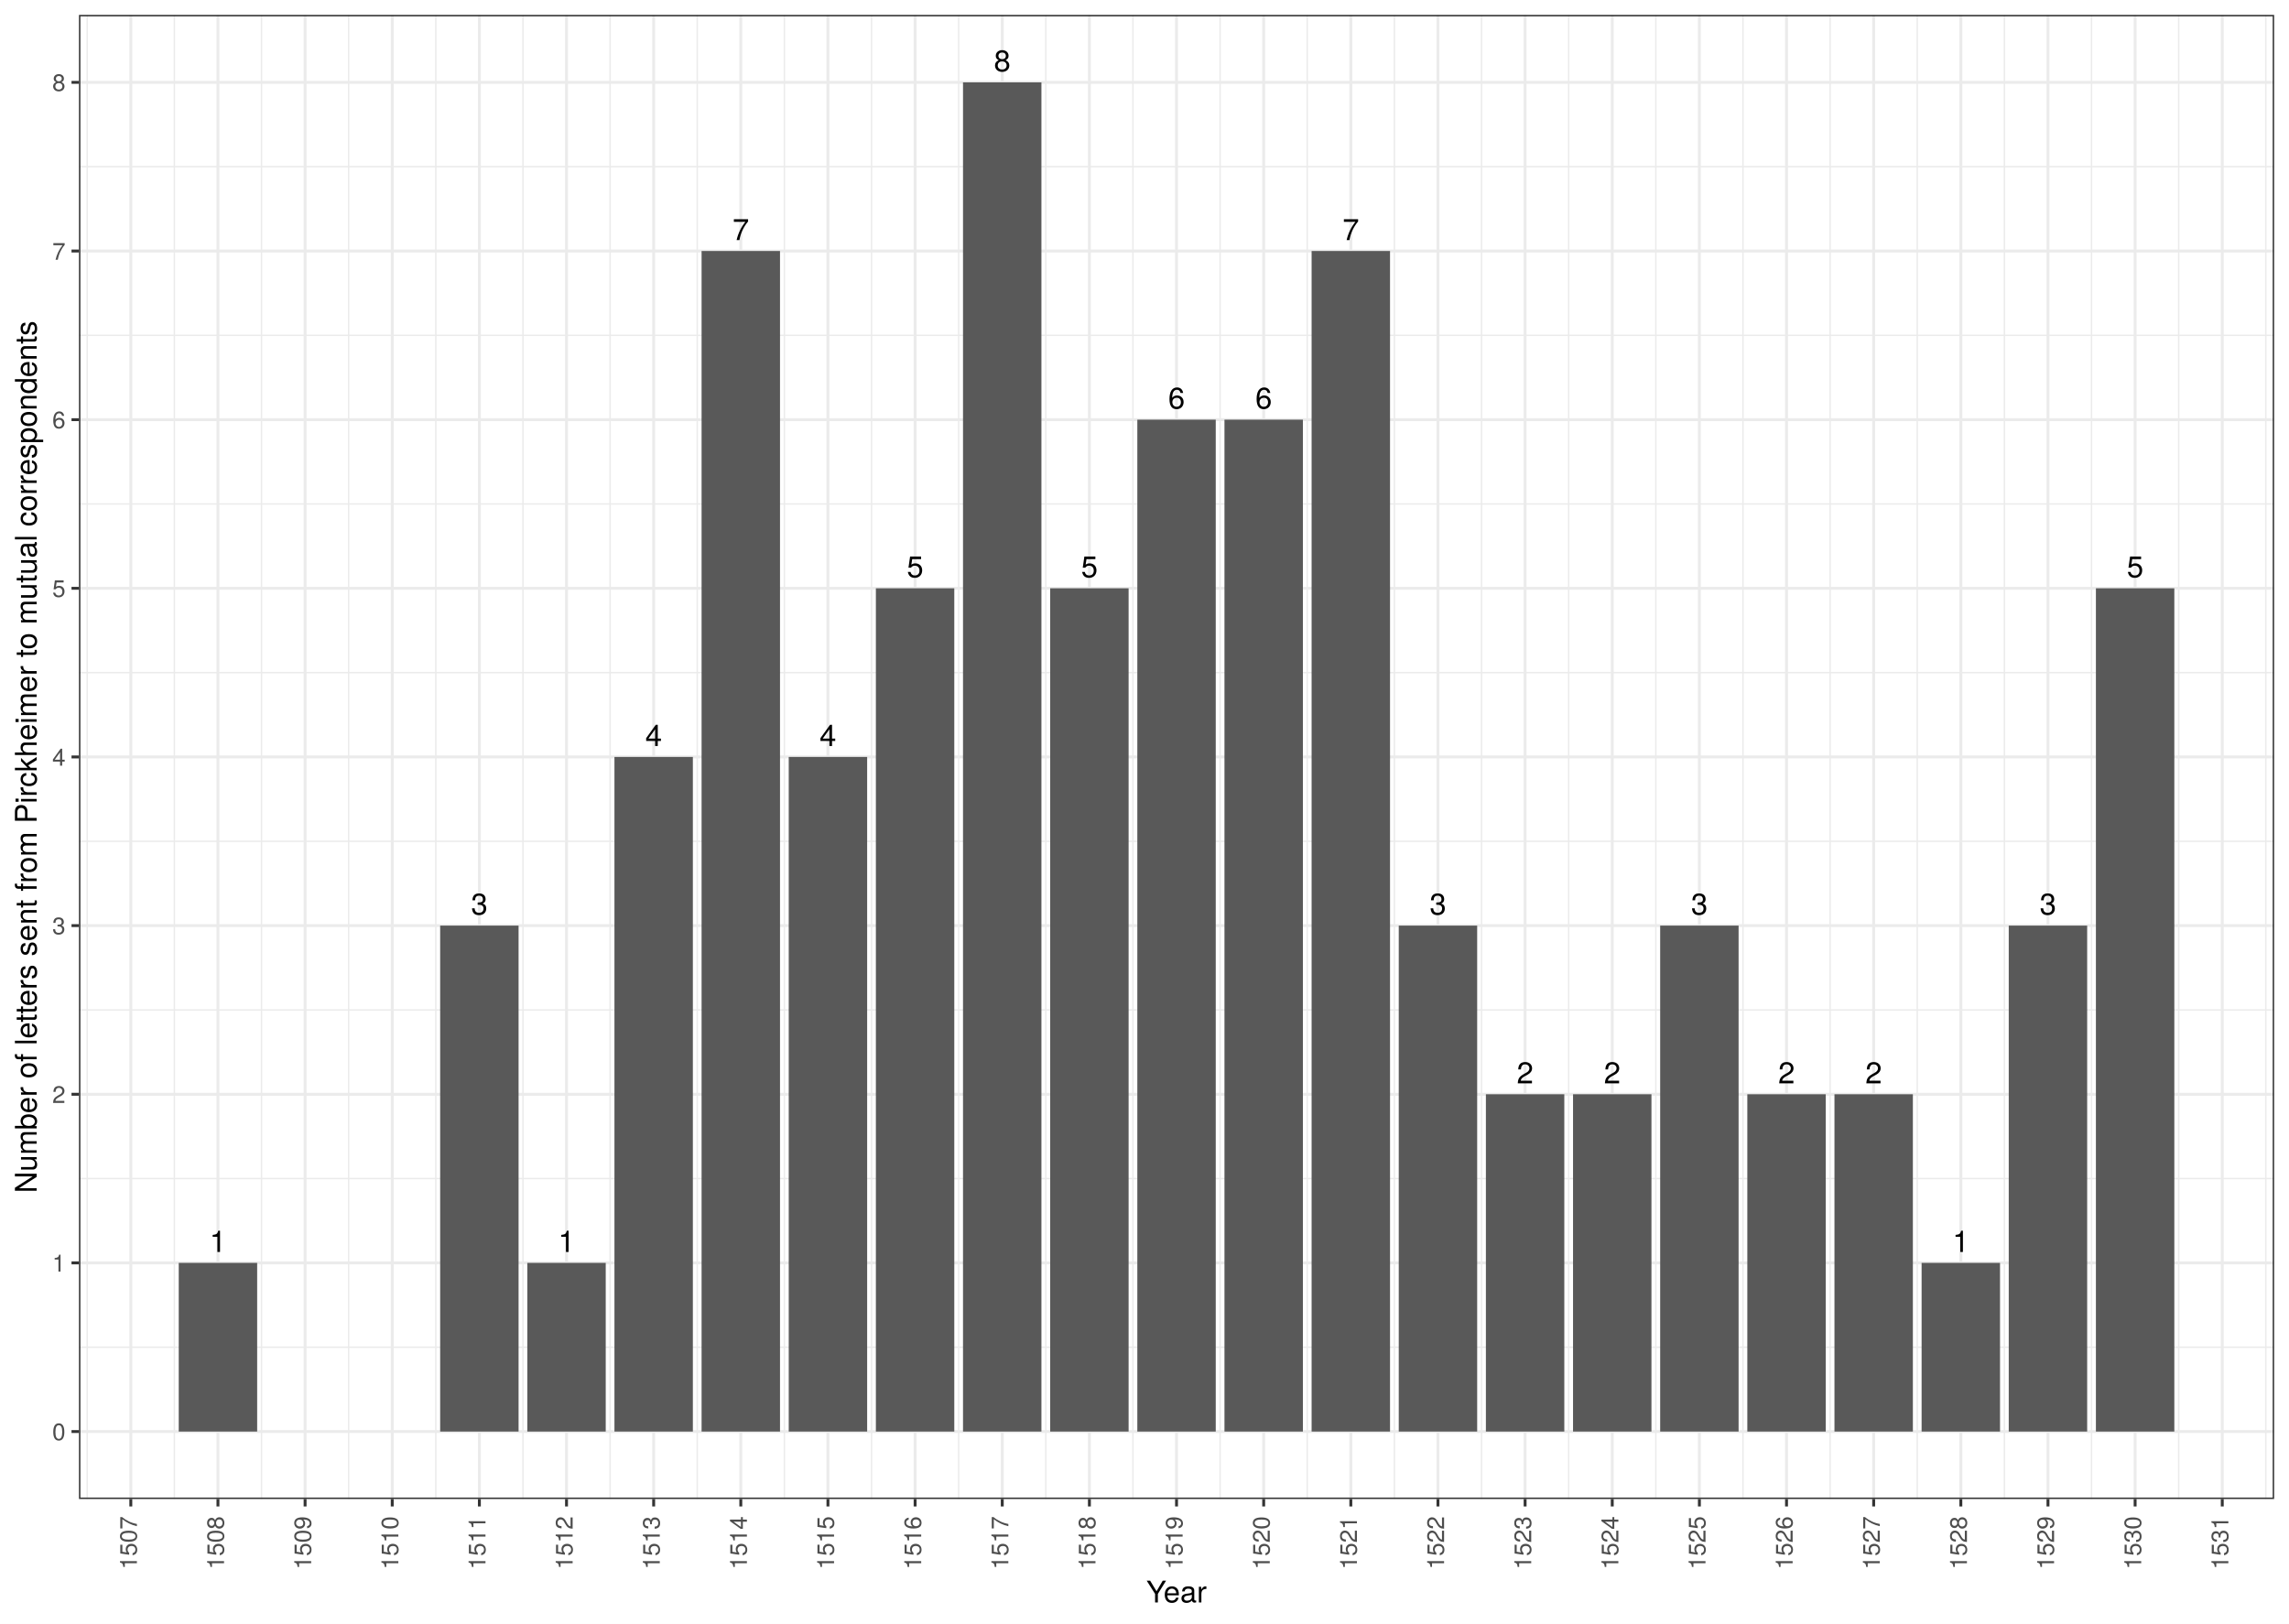
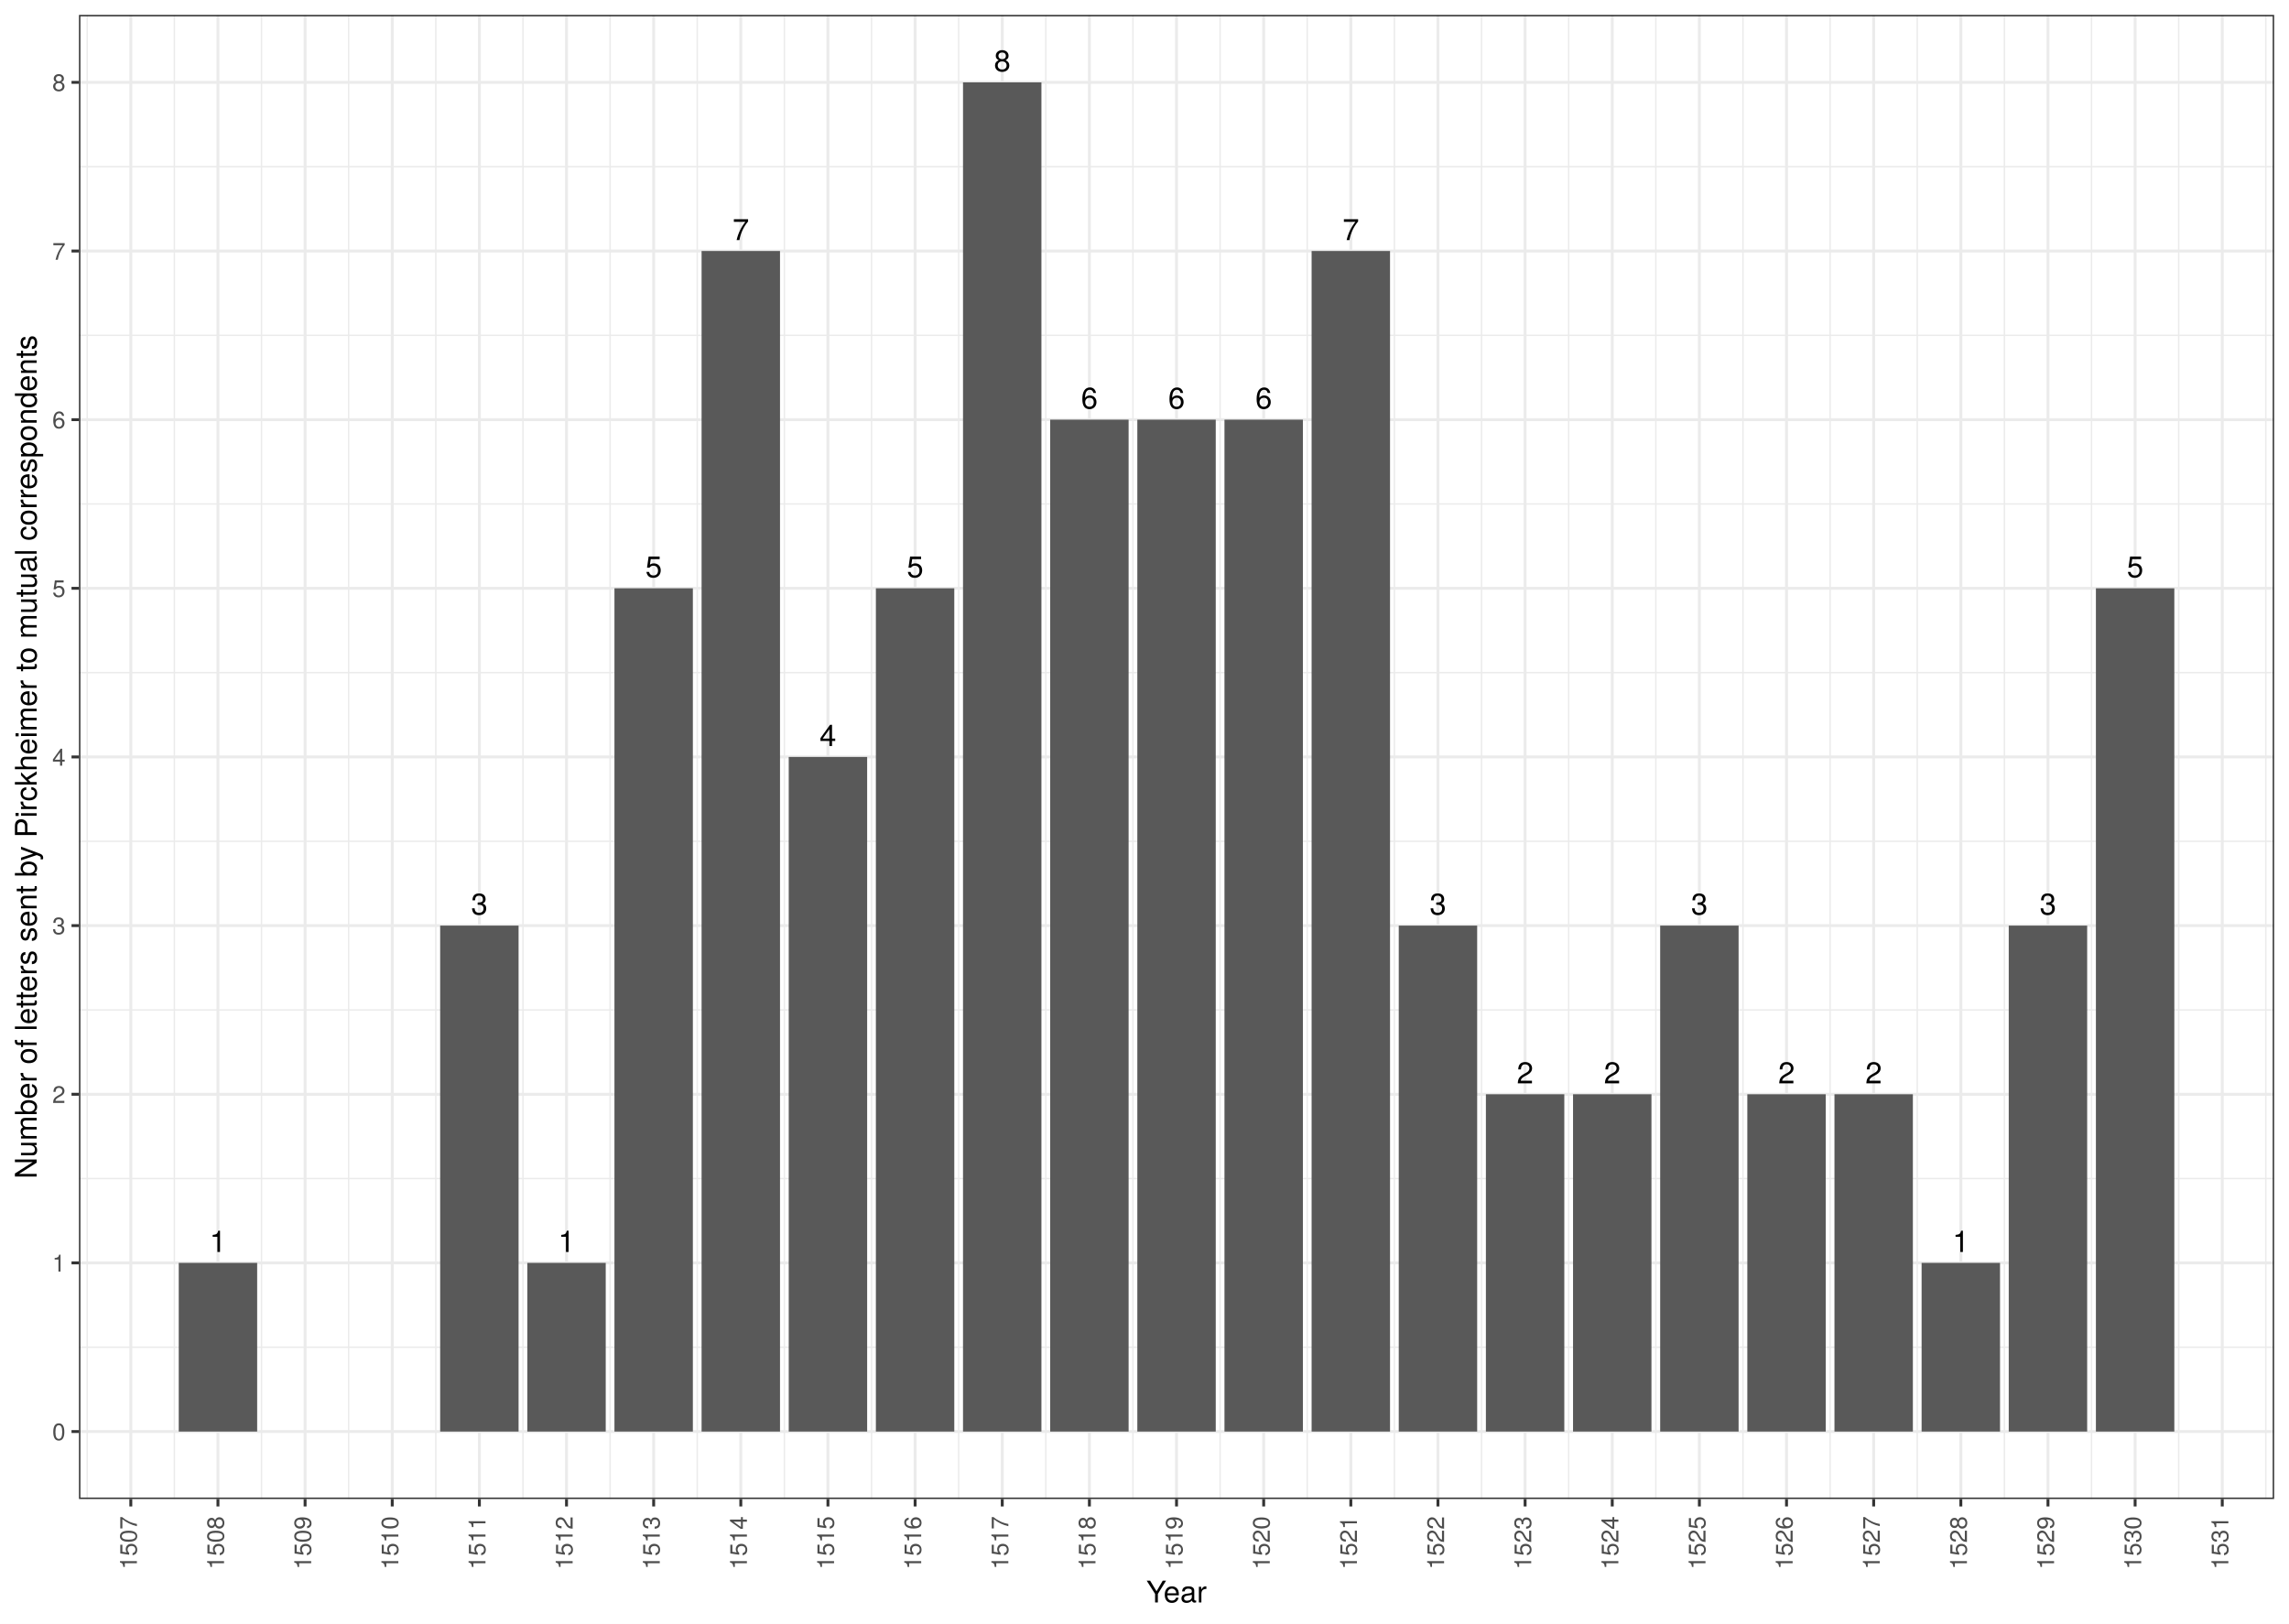
<svg xmlns="http://www.w3.org/2000/svg" class="svglite" width="842.40pt" height="597.60pt" viewBox="0 0 842.40 597.60">
  <defs>
    <style type="text/css">
    .svglite line, .svglite polyline, .svglite polygon, .svglite path, .svglite rect, .svglite circle {
      fill: none;
      stroke: #000000;
      stroke-linecap: round;
      stroke-linejoin: round;
      stroke-miterlimit: 10.00;
    }
    .svglite text {
      white-space: pre;
    }
  </style>
  </defs>
  <rect width="100%" height="100%" style="stroke: none; fill: #FFFFFF;" />
  <defs>
    <clipPath id="cpMC4wMHw4NDIuNDB8MC4wMHw1OTcuNjA=">
      <rect x="0.00" y="0.00" width="842.40" height="597.60" />
    </clipPath>
  </defs>
  <g clip-path="url(#cpMC4wMHw4NDIuNDB8MC4wMHw1OTcuNjA=)">
    <rect x="0.00" y="-0" width="842.40" height="597.60" style="stroke-width: 1.07; stroke: #FFFFFF; fill: #FFFFFF;" />
  </g>
  <defs>
    <clipPath id="cpMjkuMDZ8ODM2LjkyfDUuNDh8NTUxLjc2">
      <rect x="29.06" y="5.48" width="807.87" height="546.28" />
    </clipPath>
  </defs>
  <g clip-path="url(#cpMjkuMDZ8ODM2LjkyfDUuNDh8NTUxLjc2)">
    <rect x="29.06" y="5.48" width="807.87" height="546.28" style="stroke-width: 1.07; stroke: none; fill: #FFFFFF;" />
    <polyline points="29.06,495.89 836.92,495.89 " style="stroke-width: 0.53; stroke: #EBEBEB; stroke-linecap: butt;" />
    <polyline points="29.06,433.81 836.92,433.81 " style="stroke-width: 0.53; stroke: #EBEBEB; stroke-linecap: butt;" />
    <polyline points="29.06,371.74 836.92,371.74 " style="stroke-width: 0.53; stroke: #EBEBEB; stroke-linecap: butt;" />
    <polyline points="29.06,309.66 836.92,309.66 " style="stroke-width: 0.53; stroke: #EBEBEB; stroke-linecap: butt;" />
    <polyline points="29.06,247.58 836.92,247.58 " style="stroke-width: 0.53; stroke: #EBEBEB; stroke-linecap: butt;" />
    <polyline points="29.06,185.50 836.92,185.50 " style="stroke-width: 0.53; stroke: #EBEBEB; stroke-linecap: butt;" />
    <polyline points="29.06,123.43 836.92,123.43 " style="stroke-width: 0.53; stroke: #EBEBEB; stroke-linecap: butt;" />
    <polyline points="29.06,61.35 836.92,61.35 " style="stroke-width: 0.53; stroke: #EBEBEB; stroke-linecap: butt;" />
    <polyline points="32.10,551.76 32.10,5.48 " style="stroke-width: 0.53; stroke: #EBEBEB; stroke-linecap: butt;" />
    <polyline points="64.17,551.76 64.17,5.48 " style="stroke-width: 0.53; stroke: #EBEBEB; stroke-linecap: butt;" />
    <polyline points="96.24,551.76 96.24,5.48 " style="stroke-width: 0.53; stroke: #EBEBEB; stroke-linecap: butt;" />
    <polyline points="128.31,551.76 128.31,5.48 " style="stroke-width: 0.53; stroke: #EBEBEB; stroke-linecap: butt;" />
    <polyline points="160.39,551.76 160.39,5.48 " style="stroke-width: 0.53; stroke: #EBEBEB; stroke-linecap: butt;" />
    <polyline points="192.46,551.76 192.46,5.48 " style="stroke-width: 0.53; stroke: #EBEBEB; stroke-linecap: butt;" />
    <polyline points="224.53,551.76 224.53,5.48 " style="stroke-width: 0.53; stroke: #EBEBEB; stroke-linecap: butt;" />
    <polyline points="256.60,551.76 256.60,5.48 " style="stroke-width: 0.53; stroke: #EBEBEB; stroke-linecap: butt;" />
    <polyline points="288.67,551.76 288.67,5.48 " style="stroke-width: 0.53; stroke: #EBEBEB; stroke-linecap: butt;" />
    <polyline points="320.74,551.76 320.74,5.48 " style="stroke-width: 0.53; stroke: #EBEBEB; stroke-linecap: butt;" />
    <polyline points="352.81,551.76 352.81,5.48 " style="stroke-width: 0.53; stroke: #EBEBEB; stroke-linecap: butt;" />
    <polyline points="384.88,551.76 384.88,5.48 " style="stroke-width: 0.53; stroke: #EBEBEB; stroke-linecap: butt;" />
    <polyline points="416.95,551.76 416.95,5.48 " style="stroke-width: 0.53; stroke: #EBEBEB; stroke-linecap: butt;" />
    <polyline points="449.02,551.76 449.02,5.48 " style="stroke-width: 0.53; stroke: #EBEBEB; stroke-linecap: butt;" />
    <polyline points="481.09,551.76 481.09,5.48 " style="stroke-width: 0.53; stroke: #EBEBEB; stroke-linecap: butt;" />
    <polyline points="513.17,551.76 513.17,5.48 " style="stroke-width: 0.53; stroke: #EBEBEB; stroke-linecap: butt;" />
    <polyline points="545.24,551.76 545.24,5.48 " style="stroke-width: 0.53; stroke: #EBEBEB; stroke-linecap: butt;" />
    <polyline points="577.31,551.76 577.31,5.48 " style="stroke-width: 0.53; stroke: #EBEBEB; stroke-linecap: butt;" />
    <polyline points="609.38,551.76 609.38,5.48 " style="stroke-width: 0.53; stroke: #EBEBEB; stroke-linecap: butt;" />
    <polyline points="641.45,551.76 641.45,5.48 " style="stroke-width: 0.53; stroke: #EBEBEB; stroke-linecap: butt;" />
    <polyline points="673.52,551.76 673.52,5.48 " style="stroke-width: 0.53; stroke: #EBEBEB; stroke-linecap: butt;" />
    <polyline points="705.59,551.76 705.59,5.48 " style="stroke-width: 0.53; stroke: #EBEBEB; stroke-linecap: butt;" />
    <polyline points="737.66,551.76 737.66,5.48 " style="stroke-width: 0.53; stroke: #EBEBEB; stroke-linecap: butt;" />
    <polyline points="769.73,551.76 769.73,5.48 " style="stroke-width: 0.53; stroke: #EBEBEB; stroke-linecap: butt;" />
    <polyline points="801.80,551.76 801.80,5.48 " style="stroke-width: 0.53; stroke: #EBEBEB; stroke-linecap: butt;" />
    <polyline points="833.87,551.76 833.87,5.48 " style="stroke-width: 0.53; stroke: #EBEBEB; stroke-linecap: butt;" />
    <polyline points="29.06,526.93 836.92,526.93 " style="stroke-width: 1.07; stroke: #EBEBEB; stroke-linecap: butt;" />
    <polyline points="29.06,464.85 836.92,464.85 " style="stroke-width: 1.07; stroke: #EBEBEB; stroke-linecap: butt;" />
    <polyline points="29.06,402.78 836.92,402.78 " style="stroke-width: 1.07; stroke: #EBEBEB; stroke-linecap: butt;" />
    <polyline points="29.06,340.70 836.92,340.70 " style="stroke-width: 1.07; stroke: #EBEBEB; stroke-linecap: butt;" />
    <polyline points="29.06,278.62 836.92,278.62 " style="stroke-width: 1.07; stroke: #EBEBEB; stroke-linecap: butt;" />
    <polyline points="29.06,216.54 836.92,216.54 " style="stroke-width: 1.07; stroke: #EBEBEB; stroke-linecap: butt;" />
    <polyline points="29.06,154.47 836.92,154.47 " style="stroke-width: 1.07; stroke: #EBEBEB; stroke-linecap: butt;" />
    <polyline points="29.06,92.39 836.92,92.39 " style="stroke-width: 1.07; stroke: #EBEBEB; stroke-linecap: butt;" />
    <polyline points="29.06,30.31 836.92,30.31 " style="stroke-width: 1.07; stroke: #EBEBEB; stroke-linecap: butt;" />
    <polyline points="48.14,551.76 48.14,5.48 " style="stroke-width: 1.07; stroke: #EBEBEB; stroke-linecap: butt;" />
    <polyline points="80.21,551.76 80.21,5.48 " style="stroke-width: 1.07; stroke: #EBEBEB; stroke-linecap: butt;" />
    <polyline points="112.28,551.76 112.28,5.48 " style="stroke-width: 1.07; stroke: #EBEBEB; stroke-linecap: butt;" />
    <polyline points="144.35,551.76 144.35,5.48 " style="stroke-width: 1.07; stroke: #EBEBEB; stroke-linecap: butt;" />
    <polyline points="176.42,551.76 176.42,5.48 " style="stroke-width: 1.07; stroke: #EBEBEB; stroke-linecap: butt;" />
    <polyline points="208.49,551.76 208.49,5.48 " style="stroke-width: 1.07; stroke: #EBEBEB; stroke-linecap: butt;" />
    <polyline points="240.56,551.76 240.56,5.48 " style="stroke-width: 1.07; stroke: #EBEBEB; stroke-linecap: butt;" />
    <polyline points="272.63,551.76 272.63,5.48 " style="stroke-width: 1.07; stroke: #EBEBEB; stroke-linecap: butt;" />
    <polyline points="304.70,551.76 304.70,5.48 " style="stroke-width: 1.07; stroke: #EBEBEB; stroke-linecap: butt;" />
    <polyline points="336.78,551.76 336.78,5.48 " style="stroke-width: 1.07; stroke: #EBEBEB; stroke-linecap: butt;" />
    <polyline points="368.85,551.76 368.85,5.48 " style="stroke-width: 1.07; stroke: #EBEBEB; stroke-linecap: butt;" />
    <polyline points="400.92,551.76 400.92,5.48 " style="stroke-width: 1.07; stroke: #EBEBEB; stroke-linecap: butt;" />
    <polyline points="432.99,551.76 432.99,5.48 " style="stroke-width: 1.07; stroke: #EBEBEB; stroke-linecap: butt;" />
    <polyline points="465.06,551.76 465.06,5.48 " style="stroke-width: 1.07; stroke: #EBEBEB; stroke-linecap: butt;" />
    <polyline points="497.13,551.76 497.13,5.48 " style="stroke-width: 1.07; stroke: #EBEBEB; stroke-linecap: butt;" />
    <polyline points="529.20,551.76 529.20,5.48 " style="stroke-width: 1.07; stroke: #EBEBEB; stroke-linecap: butt;" />
    <polyline points="561.27,551.76 561.27,5.48 " style="stroke-width: 1.07; stroke: #EBEBEB; stroke-linecap: butt;" />
    <polyline points="593.34,551.76 593.34,5.48 " style="stroke-width: 1.07; stroke: #EBEBEB; stroke-linecap: butt;" />
    <polyline points="625.41,551.76 625.41,5.48 " style="stroke-width: 1.07; stroke: #EBEBEB; stroke-linecap: butt;" />
    <polyline points="657.48,551.76 657.48,5.48 " style="stroke-width: 1.07; stroke: #EBEBEB; stroke-linecap: butt;" />
    <polyline points="689.55,551.76 689.55,5.48 " style="stroke-width: 1.07; stroke: #EBEBEB; stroke-linecap: butt;" />
    <polyline points="721.63,551.76 721.63,5.48 " style="stroke-width: 1.07; stroke: #EBEBEB; stroke-linecap: butt;" />
    <polyline points="753.70,551.76 753.70,5.48 " style="stroke-width: 1.07; stroke: #EBEBEB; stroke-linecap: butt;" />
    <polyline points="785.77,551.76 785.77,5.48 " style="stroke-width: 1.07; stroke: #EBEBEB; stroke-linecap: butt;" />
    <polyline points="817.84,551.76 817.84,5.48 " style="stroke-width: 1.07; stroke: #EBEBEB; stroke-linecap: butt;" />
    <rect x="643.05" y="402.78" width="28.86" height="124.15" style="stroke-width: 1.07; stroke: none; stroke-linecap: butt; stroke-linejoin: miter; fill: #595959;" />
    <rect x="675.12" y="402.78" width="28.86" height="124.15" style="stroke-width: 1.07; stroke: none; stroke-linecap: butt; stroke-linejoin: miter; fill: #595959;" />
    <rect x="707.19" y="464.85" width="28.86" height="62.08" style="stroke-width: 1.07; stroke: none; stroke-linecap: butt; stroke-linejoin: miter; fill: #595959;" />
    <rect x="739.26" y="340.70" width="28.86" height="186.23" style="stroke-width: 1.07; stroke: none; stroke-linecap: butt; stroke-linejoin: miter; fill: #595959;" />
    <rect x="771.34" y="216.54" width="28.86" height="310.39" style="stroke-width: 1.07; stroke: none; stroke-linecap: butt; stroke-linejoin: miter; fill: #595959;" />
    <rect x="65.78" y="464.85" width="28.86" height="62.08" style="stroke-width: 1.07; stroke: none; stroke-linecap: butt; stroke-linejoin: miter; fill: #595959;" />
    <rect x="161.99" y="340.70" width="28.86" height="186.23" style="stroke-width: 1.07; stroke: none; stroke-linecap: butt; stroke-linejoin: miter; fill: #595959;" />
    <rect x="194.06" y="464.85" width="28.86" height="62.08" style="stroke-width: 1.07; stroke: none; stroke-linecap: butt; stroke-linejoin: miter; fill: #595959;" />
-     <rect x="226.13" y="278.62" width="28.86" height="248.31" style="stroke-width: 1.07; stroke: none; stroke-linecap: butt; stroke-linejoin: miter; fill: #595959;" />
+     <rect x="226.13" y="216.54" width="28.86" height="310.39" style="stroke-width: 1.07; stroke: none; stroke-linecap: butt; stroke-linejoin: miter; fill: #595959;" />
    <rect x="258.20" y="92.39" width="28.86" height="434.54" style="stroke-width: 1.07; stroke: none; stroke-linecap: butt; stroke-linejoin: miter; fill: #595959;" />
    <rect x="290.27" y="278.62" width="28.86" height="248.31" style="stroke-width: 1.07; stroke: none; stroke-linecap: butt; stroke-linejoin: miter; fill: #595959;" />
    <rect x="322.34" y="216.54" width="28.86" height="310.39" style="stroke-width: 1.07; stroke: none; stroke-linecap: butt; stroke-linejoin: miter; fill: #595959;" />
    <rect x="354.41" y="30.31" width="28.86" height="496.62" style="stroke-width: 1.07; stroke: none; stroke-linecap: butt; stroke-linejoin: miter; fill: #595959;" />
-     <rect x="386.49" y="216.54" width="28.86" height="310.39" style="stroke-width: 1.07; stroke: none; stroke-linecap: butt; stroke-linejoin: miter; fill: #595959;" />
+     <rect x="386.49" y="154.47" width="28.86" height="372.46" style="stroke-width: 1.07; stroke: none; stroke-linecap: butt; stroke-linejoin: miter; fill: #595959;" />
    <rect x="418.56" y="154.47" width="28.86" height="372.46" style="stroke-width: 1.07; stroke: none; stroke-linecap: butt; stroke-linejoin: miter; fill: #595959;" />
    <rect x="450.63" y="154.47" width="28.86" height="372.46" style="stroke-width: 1.07; stroke: none; stroke-linecap: butt; stroke-linejoin: miter; fill: #595959;" />
    <rect x="482.70" y="92.39" width="28.86" height="434.54" style="stroke-width: 1.07; stroke: none; stroke-linecap: butt; stroke-linejoin: miter; fill: #595959;" />
    <rect x="514.77" y="340.70" width="28.86" height="186.23" style="stroke-width: 1.07; stroke: none; stroke-linecap: butt; stroke-linejoin: miter; fill: #595959;" />
    <rect x="546.84" y="402.78" width="28.86" height="124.15" style="stroke-width: 1.07; stroke: none; stroke-linecap: butt; stroke-linejoin: miter; fill: #595959;" />
    <rect x="578.91" y="402.78" width="28.86" height="124.15" style="stroke-width: 1.07; stroke: none; stroke-linecap: butt; stroke-linejoin: miter; fill: #595959;" />
    <rect x="610.98" y="340.70" width="28.86" height="186.23" style="stroke-width: 1.07; stroke: none; stroke-linecap: butt; stroke-linejoin: miter; fill: #595959;" />
    <text x="657.48" y="398.75" text-anchor="middle" style="font-size: 11.04px; font-family: &quot;TeX Gyre Heros&quot;;" textLength="7.02px" lengthAdjust="spacingAndGlyphs">2</text>
    <text x="689.55" y="398.75" text-anchor="middle" style="font-size: 11.04px; font-family: &quot;TeX Gyre Heros&quot;;" textLength="7.02px" lengthAdjust="spacingAndGlyphs">2</text>
    <text x="721.63" y="460.83" text-anchor="middle" style="font-size: 11.04px; font-family: &quot;TeX Gyre Heros&quot;;" textLength="7.02px" lengthAdjust="spacingAndGlyphs">1</text>
    <text x="753.70" y="336.68" text-anchor="middle" style="font-size: 11.04px; font-family: &quot;TeX Gyre Heros&quot;;" textLength="7.02px" lengthAdjust="spacingAndGlyphs">3</text>
    <text x="785.77" y="212.52" text-anchor="middle" style="font-size: 11.04px; font-family: &quot;TeX Gyre Heros&quot;;" textLength="7.02px" lengthAdjust="spacingAndGlyphs">5</text>
    <text x="80.21" y="460.83" text-anchor="middle" style="font-size: 11.04px; font-family: &quot;TeX Gyre Heros&quot;;" textLength="7.02px" lengthAdjust="spacingAndGlyphs">1</text>
    <text x="176.42" y="336.68" text-anchor="middle" style="font-size: 11.04px; font-family: &quot;TeX Gyre Heros&quot;;" textLength="7.02px" lengthAdjust="spacingAndGlyphs">3</text>
    <text x="208.49" y="460.83" text-anchor="middle" style="font-size: 11.04px; font-family: &quot;TeX Gyre Heros&quot;;" textLength="7.02px" lengthAdjust="spacingAndGlyphs">1</text>
-     <text x="240.56" y="274.60" text-anchor="middle" style="font-size: 11.04px; font-family: &quot;TeX Gyre Heros&quot;;" textLength="7.02px" lengthAdjust="spacingAndGlyphs">4</text>
+     <text x="240.56" y="212.52" text-anchor="middle" style="font-size: 11.04px; font-family: &quot;TeX Gyre Heros&quot;;" textLength="7.02px" lengthAdjust="spacingAndGlyphs">5</text>
    <text x="272.63" y="88.37" text-anchor="middle" style="font-size: 11.04px; font-family: &quot;TeX Gyre Heros&quot;;" textLength="7.02px" lengthAdjust="spacingAndGlyphs">7</text>
    <text x="304.70" y="274.60" text-anchor="middle" style="font-size: 11.04px; font-family: &quot;TeX Gyre Heros&quot;;" textLength="7.02px" lengthAdjust="spacingAndGlyphs">4</text>
    <text x="336.78" y="212.52" text-anchor="middle" style="font-size: 11.04px; font-family: &quot;TeX Gyre Heros&quot;;" textLength="7.02px" lengthAdjust="spacingAndGlyphs">5</text>
    <text x="368.85" y="26.29" text-anchor="middle" style="font-size: 11.04px; font-family: &quot;TeX Gyre Heros&quot;;" textLength="7.02px" lengthAdjust="spacingAndGlyphs">8</text>
-     <text x="400.92" y="212.52" text-anchor="middle" style="font-size: 11.04px; font-family: &quot;TeX Gyre Heros&quot;;" textLength="7.02px" lengthAdjust="spacingAndGlyphs">5</text>
+     <text x="400.92" y="150.44" text-anchor="middle" style="font-size: 11.04px; font-family: &quot;TeX Gyre Heros&quot;;" textLength="7.02px" lengthAdjust="spacingAndGlyphs">6</text>
    <text x="432.99" y="150.44" text-anchor="middle" style="font-size: 11.04px; font-family: &quot;TeX Gyre Heros&quot;;" textLength="7.02px" lengthAdjust="spacingAndGlyphs">6</text>
    <text x="465.06" y="150.44" text-anchor="middle" style="font-size: 11.04px; font-family: &quot;TeX Gyre Heros&quot;;" textLength="7.02px" lengthAdjust="spacingAndGlyphs">6</text>
    <text x="497.13" y="88.37" text-anchor="middle" style="font-size: 11.04px; font-family: &quot;TeX Gyre Heros&quot;;" textLength="7.02px" lengthAdjust="spacingAndGlyphs">7</text>
    <text x="529.20" y="336.68" text-anchor="middle" style="font-size: 11.04px; font-family: &quot;TeX Gyre Heros&quot;;" textLength="7.02px" lengthAdjust="spacingAndGlyphs">3</text>
    <text x="561.27" y="398.75" text-anchor="middle" style="font-size: 11.04px; font-family: &quot;TeX Gyre Heros&quot;;" textLength="7.02px" lengthAdjust="spacingAndGlyphs">2</text>
    <text x="593.34" y="398.75" text-anchor="middle" style="font-size: 11.04px; font-family: &quot;TeX Gyre Heros&quot;;" textLength="7.02px" lengthAdjust="spacingAndGlyphs">2</text>
    <text x="625.41" y="336.68" text-anchor="middle" style="font-size: 11.04px; font-family: &quot;TeX Gyre Heros&quot;;" textLength="7.02px" lengthAdjust="spacingAndGlyphs">3</text>
    <rect x="29.06" y="5.48" width="807.87" height="546.28" style="stroke-width: 1.07; stroke: #333333;" />
  </g>
  <g clip-path="url(#cpMC4wMHw4NDIuNDB8MC4wMHw1OTcuNjA=)">
    <text x="24.12" y="530.14" text-anchor="end" style="font-size: 8.80px;fill: #4D4D4D; font-family: &quot;TeX Gyre Heros&quot;;" textLength="5.59px" lengthAdjust="spacingAndGlyphs">0</text>
    <text x="24.12" y="468.06" text-anchor="end" style="font-size: 8.80px;fill: #4D4D4D; font-family: &quot;TeX Gyre Heros&quot;;" textLength="5.59px" lengthAdjust="spacingAndGlyphs">1</text>
    <text x="24.12" y="405.98" text-anchor="end" style="font-size: 8.80px;fill: #4D4D4D; font-family: &quot;TeX Gyre Heros&quot;;" textLength="5.59px" lengthAdjust="spacingAndGlyphs">2</text>
    <text x="24.12" y="343.91" text-anchor="end" style="font-size: 8.80px;fill: #4D4D4D; font-family: &quot;TeX Gyre Heros&quot;;" textLength="5.59px" lengthAdjust="spacingAndGlyphs">3</text>
    <text x="24.12" y="281.83" text-anchor="end" style="font-size: 8.80px;fill: #4D4D4D; font-family: &quot;TeX Gyre Heros&quot;;" textLength="5.59px" lengthAdjust="spacingAndGlyphs">4</text>
    <text x="24.12" y="219.75" text-anchor="end" style="font-size: 8.80px;fill: #4D4D4D; font-family: &quot;TeX Gyre Heros&quot;;" textLength="5.59px" lengthAdjust="spacingAndGlyphs">5</text>
    <text x="24.12" y="157.67" text-anchor="end" style="font-size: 8.80px;fill: #4D4D4D; font-family: &quot;TeX Gyre Heros&quot;;" textLength="5.59px" lengthAdjust="spacingAndGlyphs">6</text>
    <text x="24.12" y="95.60" text-anchor="end" style="font-size: 8.80px;fill: #4D4D4D; font-family: &quot;TeX Gyre Heros&quot;;" textLength="5.59px" lengthAdjust="spacingAndGlyphs">7</text>
    <text x="24.12" y="33.52" text-anchor="end" style="font-size: 8.80px;fill: #4D4D4D; font-family: &quot;TeX Gyre Heros&quot;;" textLength="5.59px" lengthAdjust="spacingAndGlyphs">8</text>
    <polyline points="26.32,526.93 29.06,526.93 " style="stroke-width: 1.07; stroke: #333333; stroke-linecap: butt;" />
    <polyline points="26.32,464.85 29.06,464.85 " style="stroke-width: 1.07; stroke: #333333; stroke-linecap: butt;" />
    <polyline points="26.32,402.78 29.06,402.78 " style="stroke-width: 1.07; stroke: #333333; stroke-linecap: butt;" />
    <polyline points="26.32,340.70 29.06,340.70 " style="stroke-width: 1.07; stroke: #333333; stroke-linecap: butt;" />
    <polyline points="26.32,278.62 29.06,278.62 " style="stroke-width: 1.07; stroke: #333333; stroke-linecap: butt;" />
    <polyline points="26.32,216.54 29.06,216.54 " style="stroke-width: 1.07; stroke: #333333; stroke-linecap: butt;" />
    <polyline points="26.32,154.47 29.06,154.47 " style="stroke-width: 1.07; stroke: #333333; stroke-linecap: butt;" />
    <polyline points="26.32,92.39 29.06,92.39 " style="stroke-width: 1.07; stroke: #333333; stroke-linecap: butt;" />
    <polyline points="26.32,30.31 29.06,30.31 " style="stroke-width: 1.07; stroke: #333333; stroke-linecap: butt;" />
    <polyline points="48.14,554.50 48.14,551.76 " style="stroke-width: 1.07; stroke: #333333; stroke-linecap: butt;" />
    <polyline points="80.21,554.50 80.21,551.76 " style="stroke-width: 1.07; stroke: #333333; stroke-linecap: butt;" />
    <polyline points="112.28,554.50 112.28,551.76 " style="stroke-width: 1.07; stroke: #333333; stroke-linecap: butt;" />
    <polyline points="144.35,554.50 144.35,551.76 " style="stroke-width: 1.07; stroke: #333333; stroke-linecap: butt;" />
    <polyline points="176.42,554.50 176.42,551.76 " style="stroke-width: 1.07; stroke: #333333; stroke-linecap: butt;" />
    <polyline points="208.49,554.50 208.49,551.76 " style="stroke-width: 1.07; stroke: #333333; stroke-linecap: butt;" />
    <polyline points="240.56,554.50 240.56,551.76 " style="stroke-width: 1.07; stroke: #333333; stroke-linecap: butt;" />
    <polyline points="272.63,554.50 272.63,551.76 " style="stroke-width: 1.07; stroke: #333333; stroke-linecap: butt;" />
    <polyline points="304.70,554.50 304.70,551.76 " style="stroke-width: 1.07; stroke: #333333; stroke-linecap: butt;" />
    <polyline points="336.78,554.50 336.78,551.76 " style="stroke-width: 1.07; stroke: #333333; stroke-linecap: butt;" />
    <polyline points="368.85,554.50 368.85,551.76 " style="stroke-width: 1.07; stroke: #333333; stroke-linecap: butt;" />
    <polyline points="400.92,554.50 400.92,551.76 " style="stroke-width: 1.07; stroke: #333333; stroke-linecap: butt;" />
    <polyline points="432.99,554.50 432.99,551.76 " style="stroke-width: 1.07; stroke: #333333; stroke-linecap: butt;" />
    <polyline points="465.06,554.50 465.06,551.76 " style="stroke-width: 1.07; stroke: #333333; stroke-linecap: butt;" />
    <polyline points="497.13,554.50 497.13,551.76 " style="stroke-width: 1.07; stroke: #333333; stroke-linecap: butt;" />
    <polyline points="529.20,554.50 529.20,551.76 " style="stroke-width: 1.07; stroke: #333333; stroke-linecap: butt;" />
    <polyline points="561.27,554.50 561.27,551.76 " style="stroke-width: 1.07; stroke: #333333; stroke-linecap: butt;" />
    <polyline points="593.34,554.50 593.34,551.76 " style="stroke-width: 1.07; stroke: #333333; stroke-linecap: butt;" />
    <polyline points="625.41,554.50 625.41,551.76 " style="stroke-width: 1.07; stroke: #333333; stroke-linecap: butt;" />
    <polyline points="657.48,554.50 657.48,551.76 " style="stroke-width: 1.07; stroke: #333333; stroke-linecap: butt;" />
    <polyline points="689.55,554.50 689.55,551.76 " style="stroke-width: 1.07; stroke: #333333; stroke-linecap: butt;" />
    <polyline points="721.63,554.50 721.63,551.76 " style="stroke-width: 1.07; stroke: #333333; stroke-linecap: butt;" />
    <polyline points="753.70,554.50 753.70,551.76 " style="stroke-width: 1.07; stroke: #333333; stroke-linecap: butt;" />
    <polyline points="785.77,554.50 785.77,551.76 " style="stroke-width: 1.07; stroke: #333333; stroke-linecap: butt;" />
    <polyline points="817.84,554.50 817.84,551.76 " style="stroke-width: 1.07; stroke: #333333; stroke-linecap: butt;" />
    <text transform="translate(50.38,567.88) rotate(-90)" text-anchor="middle" style="font-size: 8.80px;fill: #4D4D4D; font-family: &quot;TeX Gyre Heros&quot;;" textLength="22.38px" lengthAdjust="spacingAndGlyphs">1507</text>
    <text transform="translate(82.45,567.88) rotate(-90)" text-anchor="middle" style="font-size: 8.80px;fill: #4D4D4D; font-family: &quot;TeX Gyre Heros&quot;;" textLength="22.38px" lengthAdjust="spacingAndGlyphs">1508</text>
    <text transform="translate(114.52,567.88) rotate(-90)" text-anchor="middle" style="font-size: 8.80px;fill: #4D4D4D; font-family: &quot;TeX Gyre Heros&quot;;" textLength="22.38px" lengthAdjust="spacingAndGlyphs">1509</text>
    <text transform="translate(146.60,567.88) rotate(-90)" text-anchor="middle" style="font-size: 8.80px;fill: #4D4D4D; font-family: &quot;TeX Gyre Heros&quot;;" textLength="22.38px" lengthAdjust="spacingAndGlyphs">1510</text>
    <text transform="translate(178.67,567.88) rotate(-90)" text-anchor="middle" style="font-size: 8.80px;fill: #4D4D4D; font-family: &quot;TeX Gyre Heros&quot;;" textLength="22.38px" lengthAdjust="spacingAndGlyphs">1511</text>
    <text transform="translate(210.74,567.88) rotate(-90)" text-anchor="middle" style="font-size: 8.80px;fill: #4D4D4D; font-family: &quot;TeX Gyre Heros&quot;;" textLength="22.38px" lengthAdjust="spacingAndGlyphs">1512</text>
    <text transform="translate(242.81,567.88) rotate(-90)" text-anchor="middle" style="font-size: 8.80px;fill: #4D4D4D; font-family: &quot;TeX Gyre Heros&quot;;" textLength="22.38px" lengthAdjust="spacingAndGlyphs">1513</text>
    <text transform="translate(274.88,567.88) rotate(-90)" text-anchor="middle" style="font-size: 8.80px;fill: #4D4D4D; font-family: &quot;TeX Gyre Heros&quot;;" textLength="22.38px" lengthAdjust="spacingAndGlyphs">1514</text>
    <text transform="translate(306.95,567.88) rotate(-90)" text-anchor="middle" style="font-size: 8.80px;fill: #4D4D4D; font-family: &quot;TeX Gyre Heros&quot;;" textLength="22.38px" lengthAdjust="spacingAndGlyphs">1515</text>
    <text transform="translate(339.02,567.88) rotate(-90)" text-anchor="middle" style="font-size: 8.80px;fill: #4D4D4D; font-family: &quot;TeX Gyre Heros&quot;;" textLength="22.38px" lengthAdjust="spacingAndGlyphs">1516</text>
    <text transform="translate(371.09,567.88) rotate(-90)" text-anchor="middle" style="font-size: 8.80px;fill: #4D4D4D; font-family: &quot;TeX Gyre Heros&quot;;" textLength="22.38px" lengthAdjust="spacingAndGlyphs">1517</text>
    <text transform="translate(403.16,567.88) rotate(-90)" text-anchor="middle" style="font-size: 8.80px;fill: #4D4D4D; font-family: &quot;TeX Gyre Heros&quot;;" textLength="22.38px" lengthAdjust="spacingAndGlyphs">1518</text>
    <text transform="translate(435.23,567.88) rotate(-90)" text-anchor="middle" style="font-size: 8.80px;fill: #4D4D4D; font-family: &quot;TeX Gyre Heros&quot;;" textLength="22.38px" lengthAdjust="spacingAndGlyphs">1519</text>
    <text transform="translate(467.30,567.88) rotate(-90)" text-anchor="middle" style="font-size: 8.80px;fill: #4D4D4D; font-family: &quot;TeX Gyre Heros&quot;;" textLength="22.38px" lengthAdjust="spacingAndGlyphs">1520</text>
    <text transform="translate(499.38,567.88) rotate(-90)" text-anchor="middle" style="font-size: 8.80px;fill: #4D4D4D; font-family: &quot;TeX Gyre Heros&quot;;" textLength="22.38px" lengthAdjust="spacingAndGlyphs">1521</text>
    <text transform="translate(531.45,567.88) rotate(-90)" text-anchor="middle" style="font-size: 8.80px;fill: #4D4D4D; font-family: &quot;TeX Gyre Heros&quot;;" textLength="22.38px" lengthAdjust="spacingAndGlyphs">1522</text>
    <text transform="translate(563.52,567.88) rotate(-90)" text-anchor="middle" style="font-size: 8.80px;fill: #4D4D4D; font-family: &quot;TeX Gyre Heros&quot;;" textLength="22.38px" lengthAdjust="spacingAndGlyphs">1523</text>
    <text transform="translate(595.59,567.88) rotate(-90)" text-anchor="middle" style="font-size: 8.80px;fill: #4D4D4D; font-family: &quot;TeX Gyre Heros&quot;;" textLength="22.38px" lengthAdjust="spacingAndGlyphs">1524</text>
    <text transform="translate(627.66,567.88) rotate(-90)" text-anchor="middle" style="font-size: 8.80px;fill: #4D4D4D; font-family: &quot;TeX Gyre Heros&quot;;" textLength="22.38px" lengthAdjust="spacingAndGlyphs">1525</text>
    <text transform="translate(659.73,567.88) rotate(-90)" text-anchor="middle" style="font-size: 8.80px;fill: #4D4D4D; font-family: &quot;TeX Gyre Heros&quot;;" textLength="22.38px" lengthAdjust="spacingAndGlyphs">1526</text>
    <text transform="translate(691.80,567.88) rotate(-90)" text-anchor="middle" style="font-size: 8.80px;fill: #4D4D4D; font-family: &quot;TeX Gyre Heros&quot;;" textLength="22.38px" lengthAdjust="spacingAndGlyphs">1527</text>
    <text transform="translate(723.87,567.88) rotate(-90)" text-anchor="middle" style="font-size: 8.80px;fill: #4D4D4D; font-family: &quot;TeX Gyre Heros&quot;;" textLength="22.38px" lengthAdjust="spacingAndGlyphs">1528</text>
    <text transform="translate(755.94,567.88) rotate(-90)" text-anchor="middle" style="font-size: 8.80px;fill: #4D4D4D; font-family: &quot;TeX Gyre Heros&quot;;" textLength="22.38px" lengthAdjust="spacingAndGlyphs">1529</text>
    <text transform="translate(788.01,567.88) rotate(-90)" text-anchor="middle" style="font-size: 8.80px;fill: #4D4D4D; font-family: &quot;TeX Gyre Heros&quot;;" textLength="22.38px" lengthAdjust="spacingAndGlyphs">1530</text>
    <text transform="translate(820.08,567.88) rotate(-90)" text-anchor="middle" style="font-size: 8.80px;fill: #4D4D4D; font-family: &quot;TeX Gyre Heros&quot;;" textLength="22.38px" lengthAdjust="spacingAndGlyphs">1531</text>
    <text x="432.99" y="589.83" text-anchor="middle" style="font-size: 11.00px; font-family: &quot;TeX Gyre Heros&quot;;" textLength="23.28px" lengthAdjust="spacingAndGlyphs">Year</text>
-     <text transform="translate(13.50,278.62) rotate(-90)" text-anchor="middle" style="font-size: 11.00px; font-family: &quot;TeX Gyre Heros&quot;;" textLength="367.73px" lengthAdjust="spacingAndGlyphs">Number of letters sent from Pirckheimer to mutual correspondents</text>
+     <text transform="translate(13.50,278.62) rotate(-90)" text-anchor="middle" style="font-size: 11.00px; font-family: &quot;TeX Gyre Heros&quot;;" textLength="355.62px" lengthAdjust="spacingAndGlyphs">Number of letters sent by Pirckheimer to mutual correspondents</text>
  </g>
</svg>
